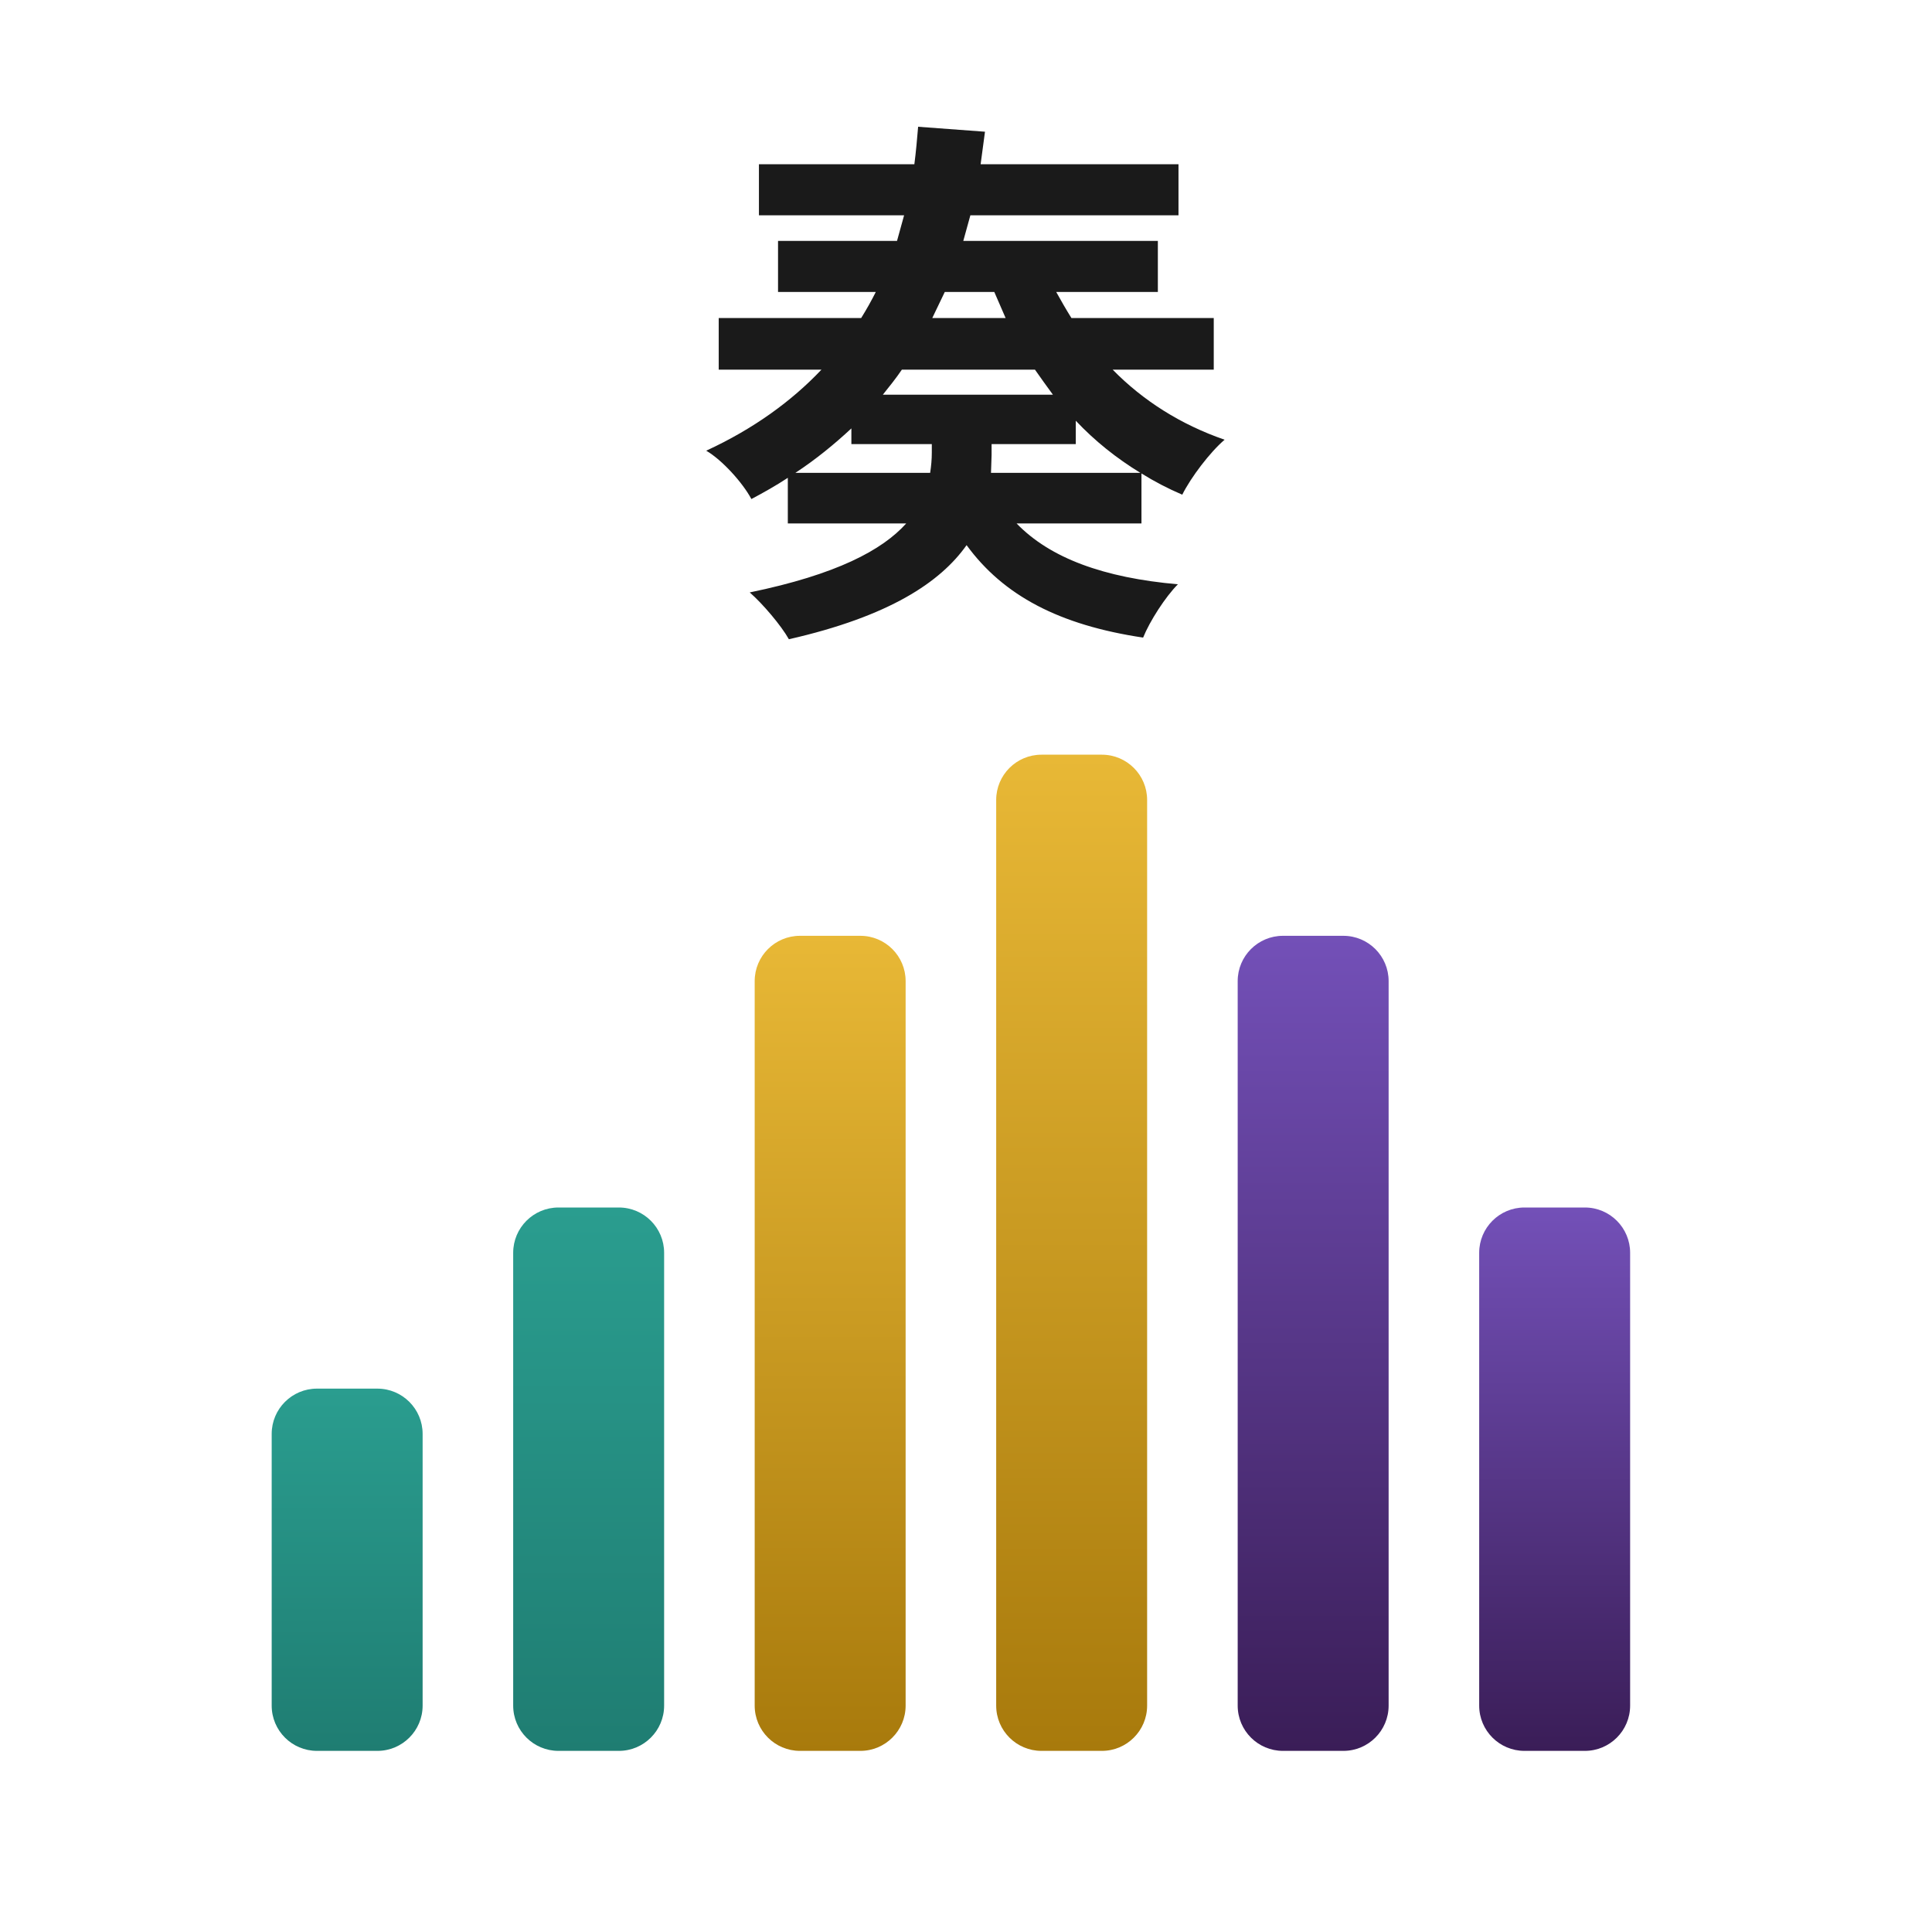
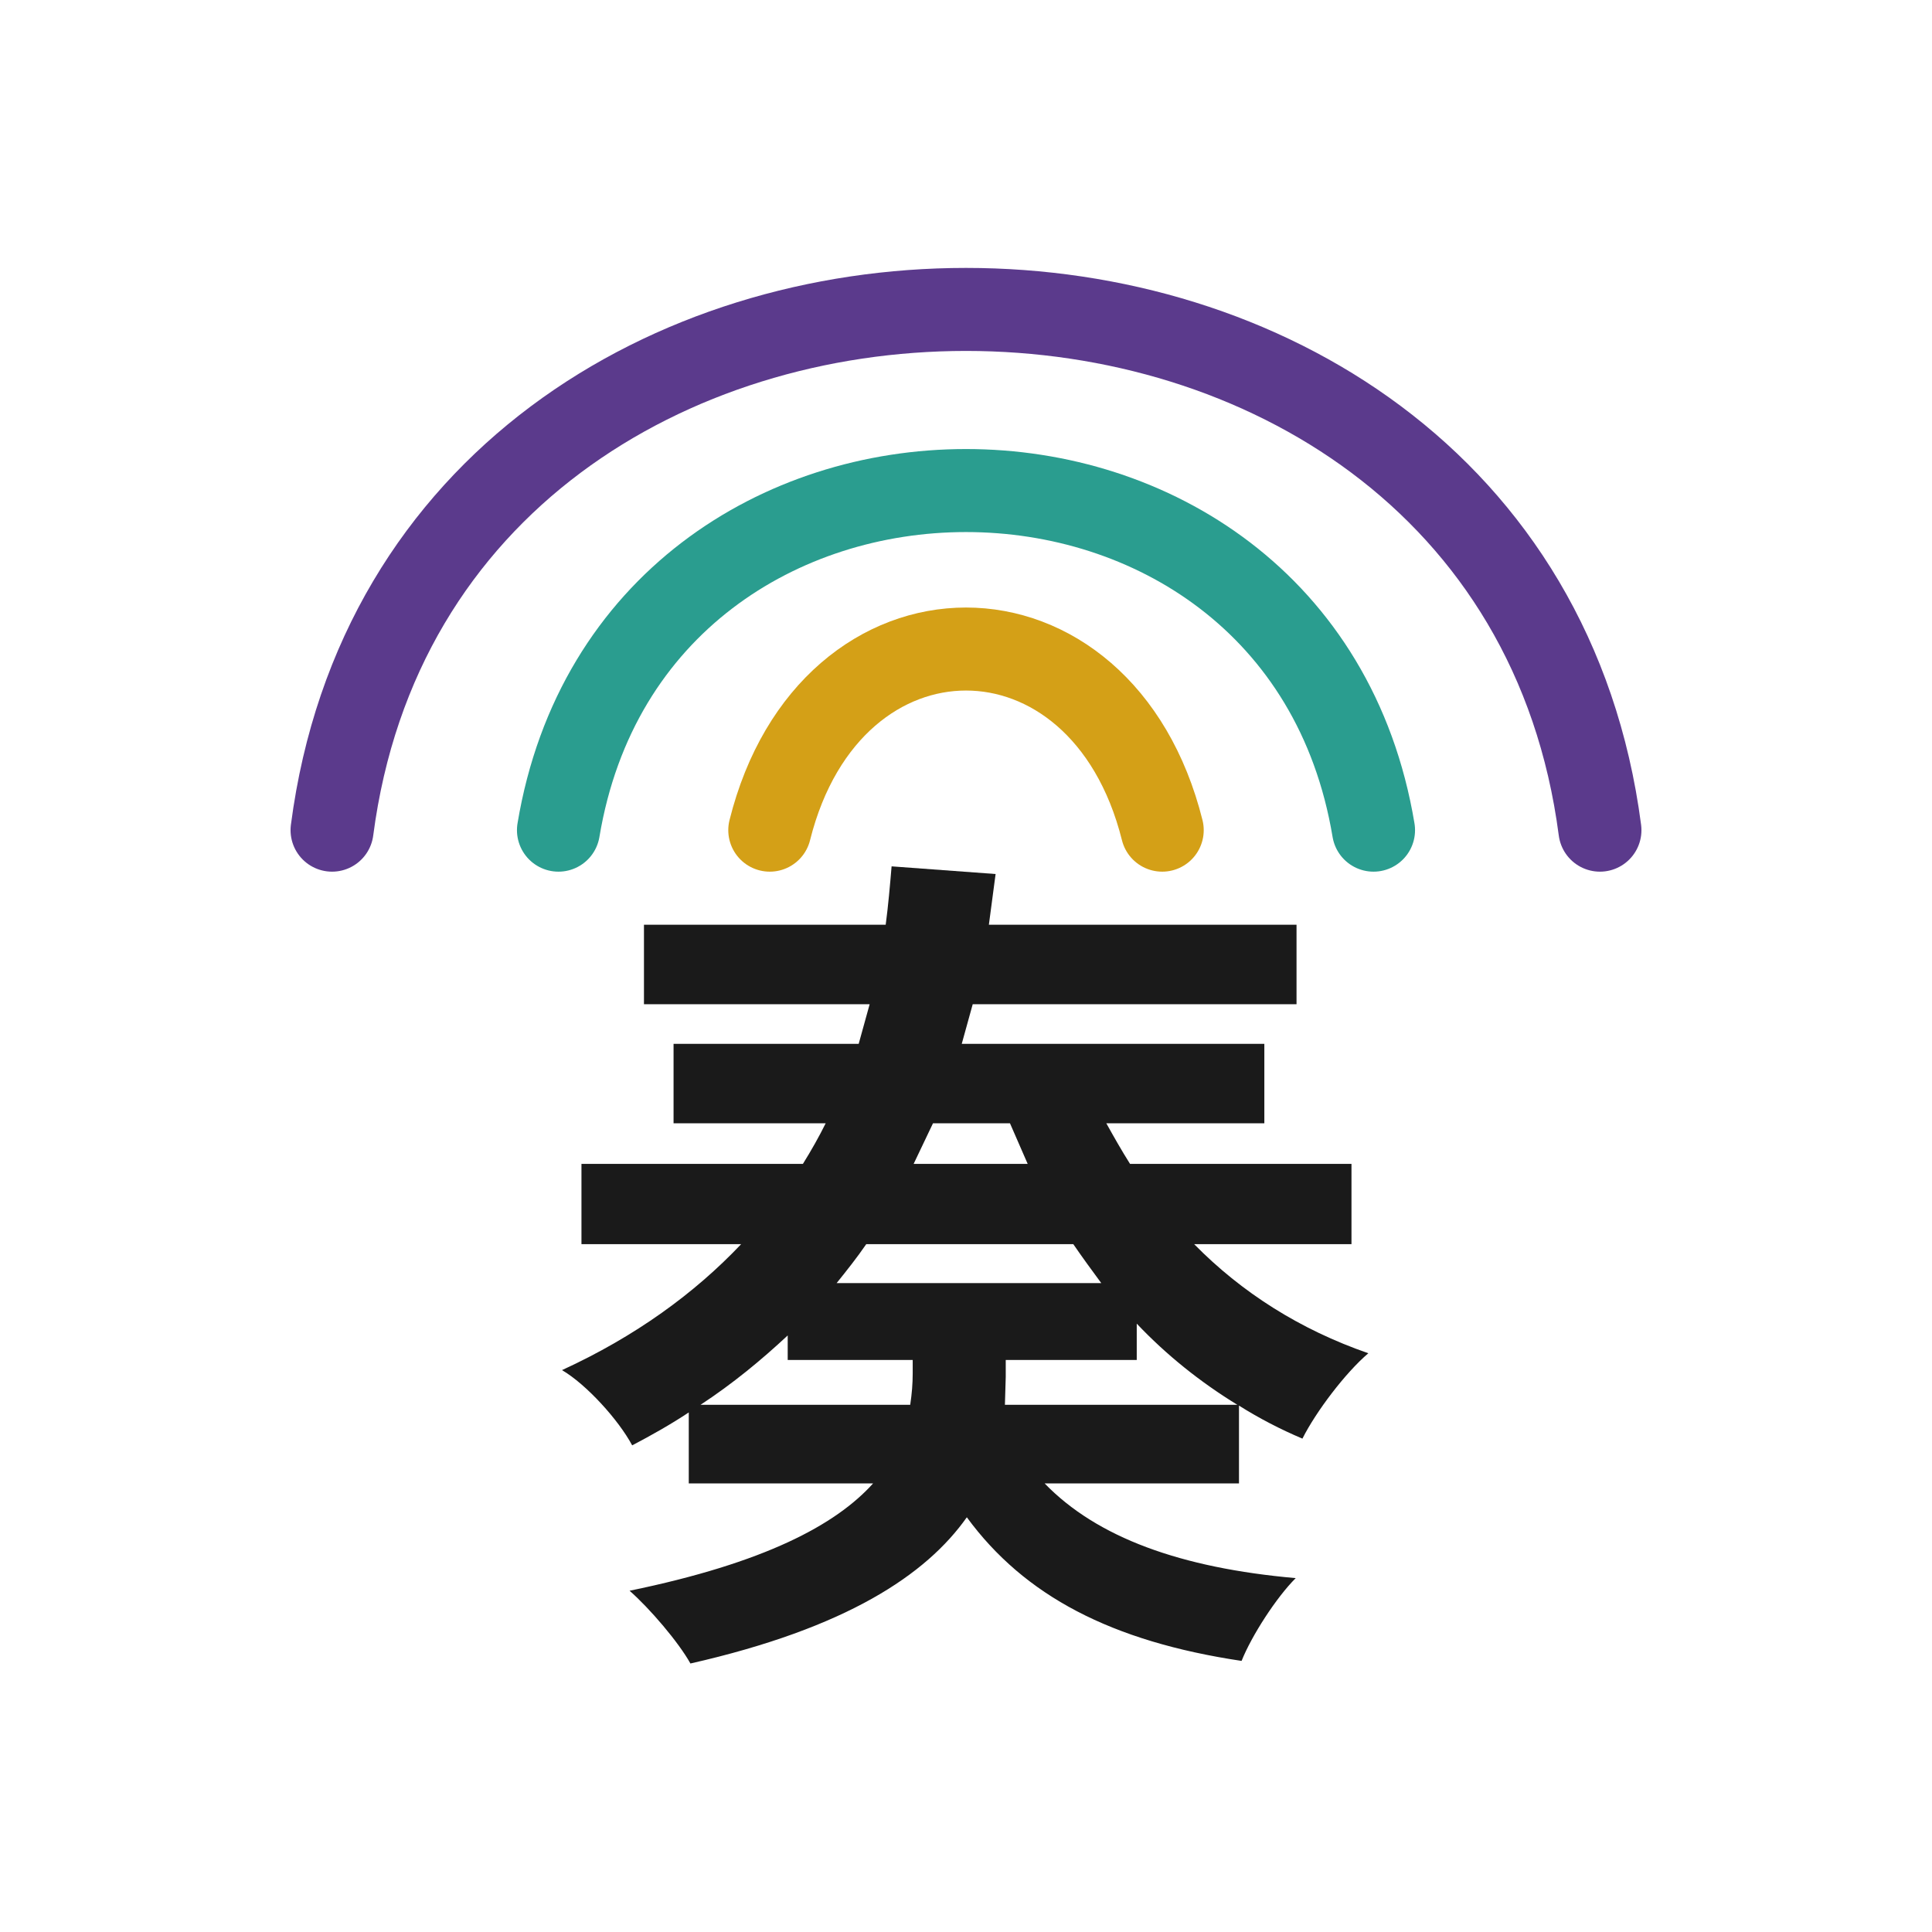
<svg xmlns="http://www.w3.org/2000/svg" viewBox="0 0 256 256" width="256" height="256" role="img" aria-label="kanade icon">
-   <defs>
-     <linearGradient id="g-teal" x1="0" y1="0" x2="0" y2="1">
-       <stop offset="0" stop-color="#2a9d8f" />
-       <stop offset="1" stop-color="#1f7d72" />
-     </linearGradient>
-     <linearGradient id="g-amber" x1="0" y1="0" x2="0" y2="1">
-       <stop offset="0" stop-color="#e8b836" />
-       <stop offset="1" stop-color="#a87a0c" />
-     </linearGradient>
-     <linearGradient id="g-violet" x1="0" y1="0" x2="0" y2="1">
-       <stop offset="0" stop-color="#7350b8" />
-       <stop offset="1" stop-color="#3a1d57" />
-     </linearGradient>
-   </defs>
-   <g>
-     <rect x="36" y="184" width="20" height="48" rx="6" fill="url(#g-teal)" />
-     <rect x="68" y="160" width="20" height="72" rx="6" fill="url(#g-teal)" />
-     <rect x="100" y="124" width="20" height="108" rx="6" fill="url(#g-amber)" />
-     <rect x="132" y="100" width="20" height="132" rx="6" fill="url(#g-amber)" />
-     <rect x="164" y="124" width="20" height="108" rx="6" fill="url(#g-violet)" />
-     <rect x="196" y="160" width="20" height="72" rx="6" fill="url(#g-violet)" />
+   <g fill="none" stroke-width="11" stroke-linecap="round">
+     <path d="M 44 110 C 56 18, 200 18, 212 110" stroke="#5b3a8c" />
+     <path d="M 74 110 C 84 50, 172 50, 182 110" stroke="#2a9d8f" />
+     <path d="M 102 110 C 110 78, 146 78, 154 110" stroke="#d4a017" />
  </g>
-   <text x="128" y="78" font-family="'Noto Serif JP', 'Yu Mincho', 'Hiragino Mincho ProN', 'IPAexMincho', 'Source Han Serif JP', serif" font-size="72" font-weight="700" fill="#1a1a1a" text-anchor="middle">奏</text>
+   <text x="128" y="210" font-family="'Noto Serif JP', 'Yu Mincho', 'Hiragino Mincho ProN', 'IPAexMincho', 'Source Han Serif JP', serif" font-size="112" font-weight="700" fill="#1a1a1a" text-anchor="middle">奏</text>
</svg>
